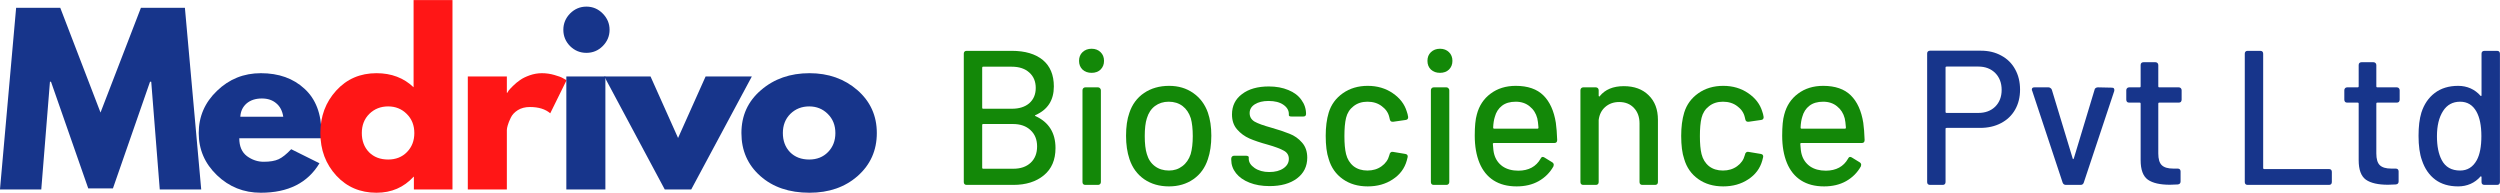
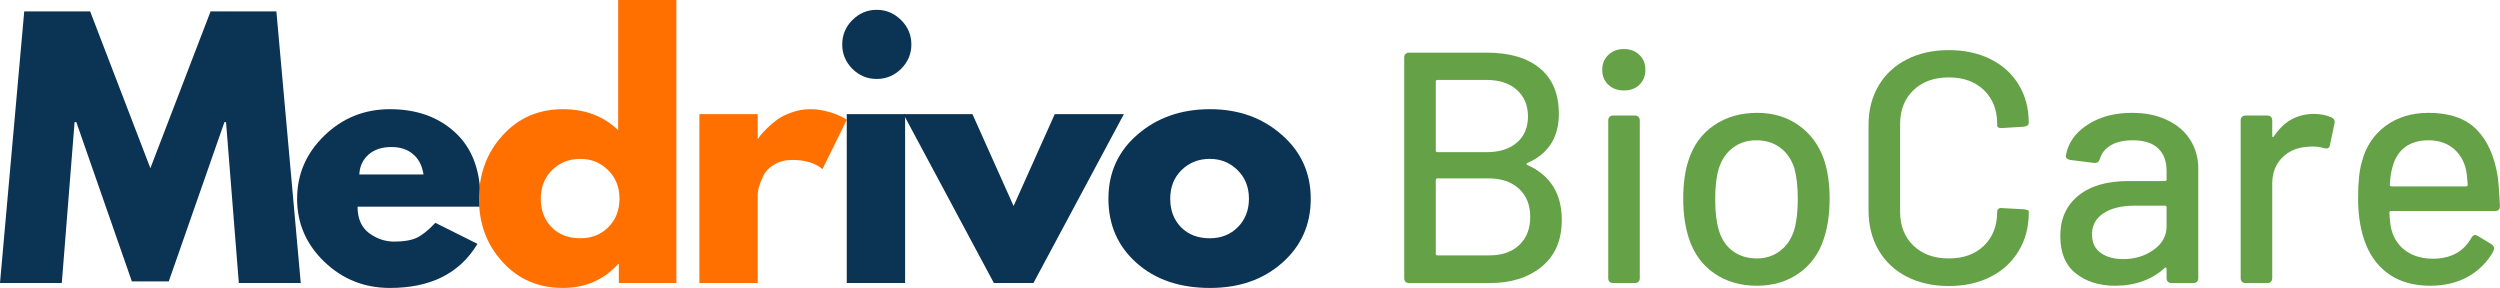
- <svg xmlns="http://www.w3.org/2000/svg" zoomAndPan="magnify" preserveAspectRatio="xMidYMid meet" version="1.0" viewBox="54.41 174.09 261.09 20.13">
+ <svg xmlns="http://www.w3.org/2000/svg" zoomAndPan="magnify" preserveAspectRatio="xMidYMid meet" version="1.0" viewBox="40.85 192.08 293.26 33.78">
  <defs>
    <g>
      <g id="id1" />
      <g id="id2" />
    </g>
  </defs>
-   <g fill="rgb(7.449%, 53.329%, 3.139%)" fill-opacity="1">
-     <g transform="translate(153.4232, 193.4)">
+   <g fill="rgb(4.309%, 20%, 32.939%)" fill-opacity="1">
+     <g transform="translate(40.22388, 225.2795)">
      <g>
-         <path d="M 9.141 -7.297 C 9.055 -7.254 9.051 -7.219 9.125 -7.188 C 10.52 -6.551 11.219 -5.438 11.219 -3.844 C 11.219 -2.613 10.812 -1.664 10 -1 C 9.188 -0.332 8.125 0 6.812 0 L 1.938 0 C 1.844 0 1.77 -0.023 1.719 -0.078 C 1.664 -0.129 1.641 -0.203 1.641 -0.297 L 1.641 -13.703 C 1.641 -13.797 1.664 -13.867 1.719 -13.922 C 1.77 -13.973 1.844 -14 1.938 -14 L 6.656 -14 C 8.039 -14 9.117 -13.68 9.891 -13.047 C 10.66 -12.41 11.047 -11.488 11.047 -10.281 C 11.047 -8.852 10.41 -7.859 9.141 -7.297 Z M 3.656 -12.344 C 3.594 -12.344 3.562 -12.305 3.562 -12.234 L 3.562 -8.062 C 3.562 -7.988 3.594 -7.953 3.656 -7.953 L 6.656 -7.953 C 7.426 -7.953 8.035 -8.145 8.484 -8.531 C 8.93 -8.926 9.156 -9.457 9.156 -10.125 C 9.156 -10.801 8.93 -11.336 8.484 -11.734 C 8.035 -12.141 7.426 -12.344 6.656 -12.344 Z M 6.812 -1.688 C 7.57 -1.688 8.176 -1.895 8.625 -2.312 C 9.07 -2.727 9.297 -3.297 9.297 -4.016 C 9.297 -4.734 9.066 -5.301 8.609 -5.719 C 8.16 -6.145 7.547 -6.359 6.766 -6.359 L 3.656 -6.359 C 3.594 -6.359 3.562 -6.328 3.562 -6.266 L 3.562 -1.781 C 3.562 -1.719 3.594 -1.688 3.656 -1.688 Z M 6.812 -1.688 " />
+         <path d="M 28.641 0 L 27.141 -18.875 L 26.953 -18.875 L 20.422 -0.188 L 16.094 -0.188 L 9.578 -18.875 L 9.375 -18.875 L 7.875 0 L 0.625 0 L 3.469 -31.859 L 11.203 -31.859 L 18.266 -13.469 L 25.328 -31.859 L 33.047 -31.859 L 35.906 0 Z M 28.641 0 " />
      </g>
    </g>
  </g>
-   <g fill="rgb(7.449%, 53.329%, 3.139%)" fill-opacity="1">
-     <g transform="translate(165.8983, 193.4)">
+   <g fill="rgb(4.309%, 20%, 32.939%)" fill-opacity="1">
+     <g transform="translate(74.8101, 225.2795)">
      <g>
-         <path d="M 2.516 -11.703 C 2.129 -11.703 1.812 -11.816 1.562 -12.047 C 1.32 -12.285 1.203 -12.586 1.203 -12.953 C 1.203 -13.328 1.32 -13.629 1.562 -13.859 C 1.812 -14.098 2.129 -14.219 2.516 -14.219 C 2.898 -14.219 3.211 -14.098 3.453 -13.859 C 3.691 -13.629 3.812 -13.328 3.812 -12.953 C 3.812 -12.586 3.691 -12.285 3.453 -12.047 C 3.211 -11.816 2.898 -11.703 2.516 -11.703 Z M 1.859 0 C 1.766 0 1.691 -0.023 1.641 -0.078 C 1.586 -0.129 1.562 -0.203 1.562 -0.297 L 1.562 -9.875 C 1.562 -9.969 1.586 -10.039 1.641 -10.094 C 1.691 -10.156 1.766 -10.188 1.859 -10.188 L 3.188 -10.188 C 3.27 -10.188 3.336 -10.156 3.391 -10.094 C 3.453 -10.039 3.484 -9.969 3.484 -9.875 L 3.484 -0.297 C 3.484 -0.203 3.453 -0.129 3.391 -0.078 C 3.336 -0.023 3.27 0 3.188 0 Z M 1.859 0 " />
+         <path d="M 22.359 -8.953 L 7.984 -8.953 C 7.984 -7.566 8.43 -6.535 9.328 -5.859 C 10.234 -5.191 11.219 -4.859 12.281 -4.859 C 13.383 -4.859 14.258 -5.004 14.906 -5.297 C 15.551 -5.598 16.285 -6.188 17.109 -7.062 L 22.047 -4.594 C 19.984 -1.145 16.562 0.578 11.781 0.578 C 8.789 0.578 6.227 -0.441 4.094 -2.484 C 1.957 -4.535 0.891 -7 0.891 -9.875 C 0.891 -12.758 1.957 -15.234 4.094 -17.297 C 6.227 -19.359 8.789 -20.391 11.781 -20.391 C 14.914 -20.391 17.469 -19.477 19.438 -17.656 C 21.406 -15.844 22.391 -13.254 22.391 -9.891 C 22.391 -9.422 22.379 -9.109 22.359 -8.953 Z M 8.188 -12.734 L 15.719 -12.734 C 15.562 -13.766 15.156 -14.555 14.5 -15.109 C 13.844 -15.672 13 -15.953 11.969 -15.953 C 10.832 -15.953 9.93 -15.656 9.266 -15.062 C 8.598 -14.469 8.238 -13.691 8.188 -12.734 Z M 8.188 -12.734 " />
      </g>
    </g>
  </g>
-   <g fill="rgb(7.449%, 53.329%, 3.139%)" fill-opacity="1">
-     <g transform="translate(170.9163, 193.4)">
+   <g fill="rgb(100%, 43.919%, 0%)" fill-opacity="1">
+     <g transform="translate(96.14424, 225.2795)">
      <g>
-         <path d="M 5.578 0.156 C 4.578 0.156 3.711 -0.094 2.984 -0.594 C 2.266 -1.094 1.754 -1.789 1.453 -2.688 C 1.211 -3.406 1.094 -4.219 1.094 -5.125 C 1.094 -6.07 1.207 -6.867 1.438 -7.516 C 1.727 -8.398 2.238 -9.094 2.969 -9.594 C 3.707 -10.094 4.582 -10.344 5.594 -10.344 C 6.562 -10.344 7.398 -10.094 8.109 -9.594 C 8.828 -9.094 9.336 -8.41 9.641 -7.547 C 9.879 -6.859 10 -6.055 10 -5.141 C 10 -4.203 9.879 -3.383 9.641 -2.688 C 9.348 -1.789 8.844 -1.094 8.125 -0.594 C 7.406 -0.094 6.555 0.156 5.578 0.156 Z M 5.578 -1.5 C 6.109 -1.5 6.57 -1.648 6.969 -1.953 C 7.375 -2.254 7.664 -2.676 7.844 -3.219 C 7.988 -3.727 8.062 -4.352 8.062 -5.094 C 8.062 -5.844 7.992 -6.461 7.859 -6.953 C 7.68 -7.504 7.395 -7.93 7 -8.234 C 6.602 -8.535 6.117 -8.688 5.547 -8.688 C 4.992 -8.688 4.516 -8.535 4.109 -8.234 C 3.711 -7.93 3.43 -7.504 3.266 -6.953 C 3.117 -6.492 3.047 -5.875 3.047 -5.094 C 3.047 -4.32 3.117 -3.695 3.266 -3.219 C 3.422 -2.676 3.703 -2.254 4.109 -1.953 C 4.516 -1.648 5.004 -1.5 5.578 -1.5 Z M 5.578 -1.5 " />
+         <path d="M 3.672 -2.453 C 1.816 -4.473 0.891 -6.945 0.891 -9.875 C 0.891 -12.812 1.816 -15.297 3.672 -17.328 C 5.523 -19.367 7.879 -20.391 10.734 -20.391 C 13.359 -20.391 15.52 -19.566 17.219 -17.922 L 17.219 -33.203 L 24.047 -33.203 L 24.047 0 L 17.297 0 L 17.297 -2.234 L 17.219 -2.234 C 15.52 -0.359 13.359 0.578 10.734 0.578 C 7.879 0.578 5.523 -0.43 3.672 -2.453 Z M 9.469 -13.25 C 8.582 -12.375 8.141 -11.254 8.141 -9.891 C 8.141 -8.523 8.562 -7.41 9.406 -6.547 C 10.258 -5.68 11.383 -5.25 12.781 -5.25 C 14.113 -5.25 15.211 -5.688 16.078 -6.562 C 16.941 -7.438 17.375 -8.547 17.375 -9.891 C 17.375 -11.254 16.926 -12.375 16.031 -13.25 C 15.145 -14.125 14.062 -14.562 12.781 -14.562 C 11.469 -14.562 10.363 -14.125 9.469 -13.25 Z M 9.469 -13.25 " />
      </g>
    </g>
  </g>
-   <g fill="rgb(7.449%, 53.329%, 3.139%)" fill-opacity="1">
-     <g transform="translate(182.0119, 193.4)">
+   <g fill="rgb(100%, 43.919%, 0%)" fill-opacity="1">
+     <g transform="translate(120.5783, 225.2795)">
      <g>
-         <path d="M 4.984 0.125 C 4.191 0.125 3.492 0.004 2.891 -0.234 C 2.285 -0.473 1.816 -0.801 1.484 -1.219 C 1.148 -1.645 0.984 -2.113 0.984 -2.625 L 0.984 -2.734 C 0.984 -2.828 1.008 -2.898 1.062 -2.953 C 1.113 -3.016 1.188 -3.047 1.281 -3.047 L 2.516 -3.047 C 2.609 -3.047 2.68 -3.031 2.734 -3 C 2.785 -2.969 2.812 -2.938 2.812 -2.906 L 2.812 -2.734 C 2.812 -2.367 3.016 -2.047 3.422 -1.766 C 3.836 -1.484 4.348 -1.344 4.953 -1.344 C 5.566 -1.344 6.062 -1.473 6.438 -1.734 C 6.812 -1.992 7 -2.32 7 -2.719 C 7 -3.102 6.82 -3.391 6.469 -3.578 C 6.125 -3.773 5.566 -3.984 4.797 -4.203 C 4.035 -4.41 3.398 -4.625 2.891 -4.844 C 2.379 -5.07 1.945 -5.391 1.594 -5.797 C 1.238 -6.203 1.062 -6.723 1.062 -7.359 C 1.062 -8.254 1.41 -8.961 2.109 -9.484 C 2.805 -10.016 3.738 -10.281 4.906 -10.281 C 5.676 -10.281 6.359 -10.156 6.953 -9.906 C 7.547 -9.664 8 -9.32 8.312 -8.875 C 8.633 -8.438 8.797 -7.945 8.797 -7.406 C 8.797 -7.32 8.77 -7.254 8.719 -7.203 C 8.664 -7.16 8.594 -7.141 8.5 -7.141 L 7.297 -7.141 C 7.203 -7.141 7.129 -7.148 7.078 -7.172 C 7.023 -7.203 7 -7.238 7 -7.281 L 7 -7.406 C 7 -7.789 6.805 -8.113 6.422 -8.375 C 6.047 -8.633 5.531 -8.766 4.875 -8.766 C 4.289 -8.766 3.816 -8.648 3.453 -8.422 C 3.086 -8.191 2.906 -7.883 2.906 -7.5 C 2.906 -7.113 3.078 -6.816 3.422 -6.609 C 3.773 -6.41 4.348 -6.203 5.141 -5.984 C 5.91 -5.766 6.551 -5.551 7.062 -5.344 C 7.582 -5.145 8.02 -4.836 8.375 -4.422 C 8.738 -4.016 8.922 -3.488 8.922 -2.844 C 8.922 -1.938 8.562 -1.211 7.844 -0.672 C 7.133 -0.141 6.18 0.125 4.984 0.125 Z M 4.984 0.125 " />
+         <path d="M 2.312 0 L 2.312 -19.812 L 9.156 -19.812 L 9.156 -16.953 L 9.234 -16.953 C 9.285 -17.055 9.367 -17.18 9.484 -17.328 C 9.598 -17.484 9.848 -17.754 10.234 -18.141 C 10.617 -18.523 11.031 -18.875 11.469 -19.188 C 11.906 -19.5 12.469 -19.773 13.156 -20.016 C 13.852 -20.266 14.566 -20.391 15.297 -20.391 C 16.035 -20.391 16.766 -20.285 17.484 -20.078 C 18.211 -19.867 18.742 -19.66 19.078 -19.453 L 19.609 -19.156 L 16.75 -13.359 C 15.906 -14.078 14.723 -14.438 13.203 -14.438 C 12.379 -14.438 11.672 -14.254 11.078 -13.891 C 10.484 -13.535 10.062 -13.098 9.812 -12.578 C 9.57 -12.066 9.398 -11.629 9.297 -11.266 C 9.203 -10.91 9.156 -10.629 9.156 -10.422 L 9.156 0 Z M 2.312 0 " />
      </g>
    </g>
  </g>
-   <g fill="rgb(7.449%, 53.329%, 3.139%)" fill-opacity="1">
-     <g transform="translate(191.7681, 193.4)">
+   <g fill="rgb(4.309%, 20%, 32.939%)" fill-opacity="1">
+     <g transform="translate(137.8661, 225.2795)">
      <g>
-         <path d="M 5.484 0.156 C 4.461 0.156 3.594 -0.098 2.875 -0.609 C 2.156 -1.117 1.664 -1.816 1.406 -2.703 C 1.195 -3.316 1.094 -4.125 1.094 -5.125 C 1.094 -6.039 1.195 -6.848 1.406 -7.547 C 1.664 -8.391 2.16 -9.066 2.891 -9.578 C 3.617 -10.086 4.484 -10.344 5.484 -10.344 C 6.484 -10.344 7.352 -10.086 8.094 -9.578 C 8.844 -9.066 9.332 -8.426 9.562 -7.656 C 9.625 -7.488 9.672 -7.301 9.703 -7.094 L 9.703 -7.062 C 9.703 -6.895 9.613 -6.801 9.438 -6.781 L 8.141 -6.594 L 8.078 -6.594 C 7.93 -6.594 7.836 -6.664 7.797 -6.812 L 7.734 -7.078 C 7.629 -7.535 7.367 -7.914 6.953 -8.219 C 6.547 -8.531 6.047 -8.688 5.453 -8.688 C 4.879 -8.688 4.395 -8.531 4 -8.219 C 3.602 -7.914 3.344 -7.508 3.219 -7 C 3.102 -6.52 3.047 -5.883 3.047 -5.094 C 3.047 -4.32 3.102 -3.695 3.219 -3.219 C 3.352 -2.688 3.613 -2.266 4 -1.953 C 4.395 -1.648 4.879 -1.5 5.453 -1.5 C 6.023 -1.5 6.52 -1.648 6.938 -1.953 C 7.352 -2.254 7.617 -2.633 7.734 -3.094 L 7.766 -3.188 L 7.766 -3.203 C 7.773 -3.266 7.812 -3.328 7.875 -3.391 C 7.945 -3.453 8.02 -3.473 8.094 -3.453 L 9.406 -3.234 C 9.594 -3.203 9.676 -3.098 9.656 -2.922 C 9.645 -2.867 9.613 -2.742 9.562 -2.547 C 9.332 -1.723 8.844 -1.066 8.094 -0.578 C 7.352 -0.086 6.484 0.156 5.484 0.156 Z M 5.484 0.156 " />
+         <path d="M 2.969 -30.844 C 3.77 -31.645 4.723 -32.047 5.828 -32.047 C 6.93 -32.047 7.883 -31.645 8.688 -30.844 C 9.488 -30.051 9.891 -29.098 9.891 -27.984 C 9.891 -26.879 9.488 -25.926 8.688 -25.125 C 7.883 -24.332 6.93 -23.938 5.828 -23.938 C 4.723 -23.938 3.77 -24.332 2.969 -25.125 C 2.176 -25.926 1.781 -26.879 1.781 -27.984 C 1.781 -29.098 2.176 -30.051 2.969 -30.844 Z M 2.312 -19.812 L 2.312 0 L 9.156 0 L 9.156 -19.812 Z M 2.312 -19.812 " />
      </g>
    </g>
  </g>
-   <g fill="rgb(7.449%, 53.329%, 3.139%)" fill-opacity="1">
-     <g transform="translate(202.2839, 193.4)">
+   <g fill="rgb(4.309%, 20%, 32.939%)" fill-opacity="1">
+     <g transform="translate(147.5931, 225.2795)">
      <g>
-         <path d="M 2.516 -11.703 C 2.129 -11.703 1.812 -11.816 1.562 -12.047 C 1.32 -12.285 1.203 -12.586 1.203 -12.953 C 1.203 -13.328 1.32 -13.629 1.562 -13.859 C 1.812 -14.098 2.129 -14.219 2.516 -14.219 C 2.898 -14.219 3.211 -14.098 3.453 -13.859 C 3.691 -13.629 3.812 -13.328 3.812 -12.953 C 3.812 -12.586 3.691 -12.285 3.453 -12.047 C 3.211 -11.816 2.898 -11.703 2.516 -11.703 Z M 1.859 0 C 1.766 0 1.691 -0.023 1.641 -0.078 C 1.586 -0.129 1.562 -0.203 1.562 -0.297 L 1.562 -9.875 C 1.562 -9.969 1.586 -10.039 1.641 -10.094 C 1.691 -10.156 1.766 -10.188 1.859 -10.188 L 3.188 -10.188 C 3.27 -10.188 3.336 -10.156 3.391 -10.094 C 3.453 -10.039 3.484 -9.969 3.484 -9.875 L 3.484 -0.297 C 3.484 -0.203 3.453 -0.129 3.391 -0.078 C 3.336 -0.023 3.27 0 3.188 0 Z M 1.859 0 " />
+         <path d="M 7.328 -19.812 L 12.156 -9.031 L 16.984 -19.812 L 25.094 -19.812 L 14.484 0 L 9.844 0 L -0.766 -19.812 Z M 7.328 -19.812 " />
      </g>
    </g>
  </g>
-   <g fill="rgb(7.449%, 53.329%, 3.139%)" fill-opacity="1">
-     <g transform="translate(207.3019, 193.4)">
+   <g fill="rgb(4.309%, 20%, 32.939%)" fill-opacity="1">
+     <g transform="translate(169.9813, 225.2795)">
      <g>
-         <path d="M 5.688 -1.484 C 6.758 -1.492 7.531 -1.91 8 -2.734 C 8.062 -2.859 8.133 -2.922 8.219 -2.922 C 8.281 -2.922 8.344 -2.898 8.406 -2.859 L 9.219 -2.359 C 9.32 -2.297 9.375 -2.207 9.375 -2.094 L 9.344 -1.938 C 8.977 -1.281 8.461 -0.766 7.797 -0.391 C 7.141 -0.023 6.375 0.156 5.5 0.156 C 4.551 0.156 3.75 -0.051 3.094 -0.469 C 2.445 -0.883 1.957 -1.488 1.625 -2.281 C 1.289 -3.094 1.125 -4.047 1.125 -5.141 C 1.125 -6.109 1.195 -6.848 1.344 -7.359 C 1.582 -8.273 2.062 -9 2.781 -9.531 C 3.5 -10.07 4.375 -10.344 5.406 -10.344 C 6.664 -10.344 7.629 -10.008 8.297 -9.344 C 8.961 -8.688 9.395 -7.734 9.594 -6.484 C 9.664 -5.984 9.711 -5.383 9.734 -4.688 C 9.734 -4.477 9.633 -4.375 9.438 -4.375 L 3.125 -4.375 C 3.051 -4.375 3.016 -4.344 3.016 -4.281 C 3.047 -3.77 3.094 -3.41 3.156 -3.203 C 3.301 -2.672 3.594 -2.25 4.031 -1.938 C 4.477 -1.633 5.031 -1.484 5.688 -1.484 Z M 5.406 -8.688 C 4.812 -8.688 4.332 -8.547 3.969 -8.266 C 3.602 -7.984 3.352 -7.594 3.219 -7.094 C 3.125 -6.801 3.066 -6.43 3.047 -5.984 C 3.047 -5.91 3.078 -5.875 3.141 -5.875 L 7.688 -5.875 C 7.75 -5.875 7.781 -5.91 7.781 -5.984 C 7.75 -6.422 7.707 -6.742 7.656 -6.953 C 7.52 -7.473 7.254 -7.891 6.859 -8.203 C 6.473 -8.523 5.988 -8.688 5.406 -8.688 Z M 5.406 -8.688 " />
+         <path d="M 4.188 -2.359 C 1.988 -4.316 0.891 -6.828 0.891 -9.891 C 0.891 -12.953 2.035 -15.469 4.328 -17.438 C 6.617 -19.406 9.445 -20.391 12.812 -20.391 C 16.133 -20.391 18.93 -19.395 21.203 -17.406 C 23.484 -15.426 24.625 -12.914 24.625 -9.875 C 24.625 -6.844 23.508 -4.344 21.281 -2.375 C 19.062 -0.406 16.238 0.578 12.812 0.578 C 9.258 0.578 6.383 -0.398 4.188 -2.359 Z M 9.469 -13.25 C 8.582 -12.375 8.141 -11.254 8.141 -9.891 C 8.141 -8.523 8.562 -7.41 9.406 -6.547 C 10.258 -5.68 11.383 -5.25 12.781 -5.25 C 14.113 -5.25 15.211 -5.688 16.078 -6.562 C 16.941 -7.438 17.375 -8.547 17.375 -9.891 C 17.375 -11.254 16.926 -12.375 16.031 -13.25 C 15.145 -14.125 14.062 -14.562 12.781 -14.562 C 11.469 -14.562 10.363 -14.125 9.469 -13.25 Z M 9.469 -13.25 " />
      </g>
    </g>
  </g>
-   <g fill="rgb(7.449%, 53.329%, 3.139%)" fill-opacity="1">
-     <g transform="translate(218.0577, 193.4)">
+   <g fill="rgb(4.309%, 20%, 32.939%)" fill-opacity="1">
+     <g transform="translate(193.5524, 225.2795)">
+       <g />
+     </g>
+   </g>
+   <g fill="rgb(39.609%, 63.139%, 27.84%)" fill-opacity="1">
+     <g transform="translate(202.3987, 225.2862)">
      <g>
-         <path d="M 5.938 -10.312 C 7.031 -10.312 7.895 -9.992 8.531 -9.359 C 9.176 -8.734 9.5 -7.879 9.5 -6.797 L 9.5 -0.297 C 9.5 -0.203 9.473 -0.129 9.422 -0.078 C 9.367 -0.023 9.297 0 9.203 0 L 7.875 0 C 7.781 0 7.707 -0.023 7.656 -0.078 C 7.602 -0.129 7.578 -0.203 7.578 -0.297 L 7.578 -6.422 C 7.578 -7.086 7.383 -7.625 7 -8.031 C 6.613 -8.445 6.098 -8.656 5.453 -8.656 C 4.879 -8.656 4.395 -8.484 4 -8.141 C 3.613 -7.805 3.383 -7.352 3.312 -6.781 L 3.312 -0.297 C 3.312 -0.203 3.285 -0.129 3.234 -0.078 C 3.18 -0.023 3.109 0 3.016 0 L 1.703 0 C 1.609 0 1.535 -0.023 1.484 -0.078 C 1.43 -0.129 1.406 -0.203 1.406 -0.297 L 1.406 -9.875 C 1.406 -9.969 1.43 -10.039 1.484 -10.094 C 1.535 -10.156 1.609 -10.188 1.703 -10.188 L 3.016 -10.188 C 3.109 -10.188 3.18 -10.156 3.234 -10.094 C 3.285 -10.039 3.312 -9.969 3.312 -9.875 L 3.312 -9.312 C 3.312 -9.281 3.328 -9.254 3.359 -9.234 C 3.391 -9.223 3.41 -9.234 3.422 -9.266 C 3.984 -9.961 4.82 -10.312 5.938 -10.312 Z M 5.938 -10.312 " />
+         <path d="M 17.641 -14.094 C 17.484 -14.008 17.473 -13.93 17.609 -13.859 C 20.305 -12.648 21.656 -10.5 21.656 -7.406 C 21.656 -5.039 20.867 -3.211 19.297 -1.922 C 17.734 -0.641 15.691 0 13.172 0 L 3.75 0 C 3.562 0 3.414 -0.051 3.312 -0.156 C 3.219 -0.258 3.172 -0.398 3.172 -0.578 L 3.172 -26.453 C 3.172 -26.629 3.219 -26.77 3.312 -26.875 C 3.414 -26.977 3.562 -27.031 3.75 -27.031 L 12.859 -27.031 C 15.535 -27.031 17.613 -26.414 19.094 -25.188 C 20.57 -23.969 21.312 -22.188 21.312 -19.844 C 21.312 -17.094 20.086 -15.176 17.641 -14.094 Z M 7.062 -23.828 C 6.938 -23.828 6.875 -23.758 6.875 -23.625 L 6.875 -15.562 C 6.875 -15.426 6.938 -15.359 7.062 -15.359 L 12.859 -15.359 C 14.348 -15.359 15.523 -15.734 16.391 -16.484 C 17.254 -17.234 17.688 -18.25 17.688 -19.531 C 17.688 -20.844 17.254 -21.883 16.391 -22.656 C 15.523 -23.438 14.348 -23.828 12.859 -23.828 Z M 13.172 -3.25 C 14.629 -3.25 15.789 -3.648 16.656 -4.453 C 17.52 -5.266 17.953 -6.367 17.953 -7.766 C 17.953 -9.148 17.516 -10.25 16.641 -11.062 C 15.766 -11.875 14.566 -12.281 13.047 -12.281 L 7.062 -12.281 C 6.938 -12.281 6.875 -12.211 6.875 -12.078 L 6.875 -3.438 C 6.875 -3.312 6.938 -3.25 7.062 -3.25 Z M 13.172 -3.25 " />
      </g>
    </g>
  </g>
-   <g fill="rgb(7.449%, 53.329%, 3.139%)" fill-opacity="1">
-     <g transform="translate(228.8934, 193.4)">
+   <g fill="rgb(39.609%, 63.139%, 27.84%)" fill-opacity="1">
+     <g transform="translate(226.4859, 225.2862)">
      <g>
-         <path d="M 5.484 0.156 C 4.461 0.156 3.594 -0.098 2.875 -0.609 C 2.156 -1.117 1.664 -1.816 1.406 -2.703 C 1.195 -3.316 1.094 -4.125 1.094 -5.125 C 1.094 -6.039 1.195 -6.848 1.406 -7.547 C 1.664 -8.391 2.16 -9.066 2.891 -9.578 C 3.617 -10.086 4.484 -10.344 5.484 -10.344 C 6.484 -10.344 7.352 -10.086 8.094 -9.578 C 8.844 -9.066 9.332 -8.426 9.562 -7.656 C 9.625 -7.488 9.672 -7.301 9.703 -7.094 L 9.703 -7.062 C 9.703 -6.895 9.613 -6.801 9.438 -6.781 L 8.141 -6.594 L 8.078 -6.594 C 7.93 -6.594 7.836 -6.664 7.797 -6.812 L 7.734 -7.078 C 7.629 -7.535 7.367 -7.914 6.953 -8.219 C 6.547 -8.531 6.047 -8.688 5.453 -8.688 C 4.879 -8.688 4.395 -8.531 4 -8.219 C 3.602 -7.914 3.344 -7.508 3.219 -7 C 3.102 -6.52 3.047 -5.883 3.047 -5.094 C 3.047 -4.32 3.102 -3.695 3.219 -3.219 C 3.352 -2.688 3.613 -2.266 4 -1.953 C 4.395 -1.648 4.879 -1.5 5.453 -1.5 C 6.023 -1.5 6.52 -1.648 6.938 -1.953 C 7.352 -2.254 7.617 -2.633 7.734 -3.094 L 7.766 -3.188 L 7.766 -3.203 C 7.773 -3.266 7.812 -3.328 7.875 -3.391 C 7.945 -3.453 8.02 -3.473 8.094 -3.453 L 9.406 -3.234 C 9.594 -3.203 9.676 -3.098 9.656 -2.922 C 9.645 -2.867 9.613 -2.742 9.562 -2.547 C 9.332 -1.723 8.844 -1.066 8.094 -0.578 C 7.352 -0.086 6.484 0.156 5.484 0.156 Z M 5.484 0.156 " />
+         <path d="M 4.859 -22.594 C 4.117 -22.594 3.508 -22.816 3.031 -23.266 C 2.551 -23.711 2.312 -24.297 2.312 -25.016 C 2.312 -25.734 2.551 -26.316 3.031 -26.766 C 3.508 -27.223 4.117 -27.453 4.859 -27.453 C 5.609 -27.453 6.211 -27.223 6.672 -26.766 C 7.141 -26.316 7.375 -25.734 7.375 -25.016 C 7.375 -24.297 7.141 -23.711 6.672 -23.266 C 6.211 -22.816 5.609 -22.594 4.859 -22.594 Z M 3.594 0 C 3.414 0 3.273 -0.051 3.172 -0.156 C 3.066 -0.258 3.016 -0.398 3.016 -0.578 L 3.016 -19.078 C 3.016 -19.254 3.066 -19.395 3.172 -19.5 C 3.273 -19.602 3.414 -19.656 3.594 -19.656 L 6.141 -19.656 C 6.316 -19.656 6.457 -19.602 6.562 -19.5 C 6.664 -19.395 6.719 -19.254 6.719 -19.078 L 6.719 -0.578 C 6.719 -0.398 6.664 -0.258 6.562 -0.156 C 6.457 -0.051 6.316 0 6.141 0 Z M 3.594 0 " />
      </g>
    </g>
  </g>
-   <g fill="rgb(7.449%, 53.329%, 3.139%)" fill-opacity="1">
-     <g transform="translate(239.4092, 193.4)">
+   <g fill="rgb(39.609%, 63.139%, 27.84%)" fill-opacity="1">
+     <g transform="translate(236.1748, 225.2862)">
      <g>
-         <path d="M 5.688 -1.484 C 6.758 -1.492 7.531 -1.91 8 -2.734 C 8.062 -2.859 8.133 -2.922 8.219 -2.922 C 8.281 -2.922 8.344 -2.898 8.406 -2.859 L 9.219 -2.359 C 9.32 -2.297 9.375 -2.207 9.375 -2.094 L 9.344 -1.938 C 8.977 -1.281 8.461 -0.766 7.797 -0.391 C 7.141 -0.023 6.375 0.156 5.5 0.156 C 4.551 0.156 3.75 -0.051 3.094 -0.469 C 2.445 -0.883 1.957 -1.488 1.625 -2.281 C 1.289 -3.094 1.125 -4.047 1.125 -5.141 C 1.125 -6.109 1.195 -6.848 1.344 -7.359 C 1.582 -8.273 2.062 -9 2.781 -9.531 C 3.5 -10.07 4.375 -10.344 5.406 -10.344 C 6.664 -10.344 7.629 -10.008 8.297 -9.344 C 8.961 -8.688 9.395 -7.734 9.594 -6.484 C 9.664 -5.984 9.711 -5.383 9.734 -4.688 C 9.734 -4.477 9.633 -4.375 9.438 -4.375 L 3.125 -4.375 C 3.051 -4.375 3.016 -4.344 3.016 -4.281 C 3.047 -3.77 3.094 -3.41 3.156 -3.203 C 3.301 -2.672 3.594 -2.25 4.031 -1.938 C 4.477 -1.633 5.031 -1.484 5.688 -1.484 Z M 5.406 -8.688 C 4.812 -8.688 4.332 -8.547 3.969 -8.266 C 3.602 -7.984 3.352 -7.594 3.219 -7.094 C 3.125 -6.801 3.066 -6.43 3.047 -5.984 C 3.047 -5.91 3.078 -5.875 3.141 -5.875 L 7.688 -5.875 C 7.75 -5.875 7.781 -5.91 7.781 -5.984 C 7.75 -6.422 7.707 -6.742 7.656 -6.953 C 7.52 -7.473 7.254 -7.891 6.859 -8.203 C 6.473 -8.523 5.988 -8.688 5.406 -8.688 Z M 5.406 -8.688 " />
+         <path d="M 10.766 0.312 C 8.836 0.312 7.172 -0.172 5.766 -1.141 C 4.367 -2.109 3.383 -3.453 2.812 -5.172 C 2.352 -6.566 2.125 -8.141 2.125 -9.891 C 2.125 -11.711 2.344 -13.254 2.781 -14.516 C 3.344 -16.211 4.332 -17.547 5.75 -18.516 C 7.164 -19.484 8.852 -19.969 10.812 -19.969 C 12.664 -19.969 14.281 -19.484 15.656 -18.516 C 17.031 -17.547 18.016 -16.227 18.609 -14.562 C 19.066 -13.25 19.297 -11.703 19.297 -9.922 C 19.297 -8.117 19.066 -6.535 18.609 -5.172 C 18.047 -3.453 17.066 -2.109 15.672 -1.141 C 14.285 -0.172 12.648 0.312 10.766 0.312 Z M 10.766 -2.891 C 11.797 -2.891 12.695 -3.18 13.469 -3.766 C 14.25 -4.348 14.805 -5.164 15.141 -6.219 C 15.422 -7.195 15.562 -8.406 15.562 -9.844 C 15.562 -11.281 15.43 -12.477 15.172 -13.438 C 14.836 -14.488 14.285 -15.301 13.516 -15.875 C 12.742 -16.457 11.801 -16.75 10.688 -16.75 C 9.633 -16.75 8.723 -16.457 7.953 -15.875 C 7.18 -15.301 6.629 -14.488 6.297 -13.438 C 6.016 -12.531 5.875 -11.332 5.875 -9.844 C 5.875 -8.352 6.016 -7.145 6.297 -6.219 C 6.598 -5.164 7.141 -4.348 7.922 -3.766 C 8.711 -3.18 9.66 -2.891 10.766 -2.891 Z M 10.766 -2.891 " />
      </g>
    </g>
  </g>
-   <g fill="rgb(7.449%, 53.329%, 3.139%)" fill-opacity="1">
-     <g transform="translate(250.165, 193.4)">
-       <g />
-     </g>
-   </g>
-   <g fill="rgb(9.019%, 20.779%, 54.509%)" fill-opacity="1">
-     <g transform="translate(254.1576, 193.4)">
+   <g fill="rgb(39.609%, 63.139%, 27.84%)" fill-opacity="1">
+     <g transform="translate(257.5985, 225.2862)">
      <g>
-         <path d="M 7.125 -14.016 C 7.938 -14.016 8.648 -13.844 9.266 -13.5 C 9.891 -13.164 10.367 -12.691 10.703 -12.078 C 11.047 -11.461 11.219 -10.754 11.219 -9.953 C 11.219 -9.16 11.047 -8.461 10.703 -7.859 C 10.359 -7.254 9.867 -6.785 9.234 -6.453 C 8.598 -6.117 7.867 -5.953 7.047 -5.953 L 3.547 -5.953 C 3.473 -5.953 3.438 -5.922 3.438 -5.859 L 3.438 -0.297 C 3.438 -0.203 3.41 -0.129 3.359 -0.078 C 3.305 -0.023 3.234 0 3.141 0 L 1.812 0 C 1.727 0 1.656 -0.023 1.594 -0.078 C 1.539 -0.129 1.516 -0.203 1.516 -0.297 L 1.516 -13.719 C 1.516 -13.812 1.539 -13.883 1.594 -13.938 C 1.656 -13.988 1.727 -14.016 1.812 -14.016 Z M 6.859 -7.516 C 7.586 -7.516 8.176 -7.734 8.625 -8.172 C 9.07 -8.617 9.297 -9.203 9.297 -9.922 C 9.297 -10.648 9.07 -11.238 8.625 -11.688 C 8.176 -12.133 7.586 -12.359 6.859 -12.359 L 3.547 -12.359 C 3.473 -12.359 3.438 -12.328 3.438 -12.266 L 3.438 -7.625 C 3.438 -7.551 3.473 -7.516 3.547 -7.516 Z M 6.859 -7.516 " />
+         <path d="M 11.859 0.344 C 10.004 0.344 8.359 -0.02 6.922 -0.75 C 5.492 -1.488 4.391 -2.531 3.609 -3.875 C 2.828 -5.227 2.438 -6.781 2.438 -8.531 L 2.438 -18.531 C 2.438 -20.281 2.828 -21.816 3.609 -23.141 C 4.391 -24.473 5.492 -25.504 6.922 -26.234 C 8.359 -26.961 10.004 -27.328 11.859 -27.328 C 13.711 -27.328 15.344 -26.973 16.75 -26.266 C 18.164 -25.566 19.266 -24.57 20.047 -23.281 C 20.836 -21.988 21.234 -20.492 21.234 -18.797 C 21.234 -18.547 21.039 -18.395 20.656 -18.344 L 18.109 -18.188 L 17.953 -18.188 C 17.828 -18.188 17.723 -18.211 17.641 -18.266 C 17.566 -18.316 17.531 -18.367 17.531 -18.422 L 17.531 -18.641 C 17.531 -20.297 17.016 -21.625 15.984 -22.625 C 14.953 -23.625 13.578 -24.125 11.859 -24.125 C 10.129 -24.125 8.742 -23.625 7.703 -22.625 C 6.66 -21.625 6.141 -20.297 6.141 -18.641 L 6.141 -8.375 C 6.141 -6.727 6.66 -5.398 7.703 -4.391 C 8.742 -3.391 10.129 -2.891 11.859 -2.891 C 13.578 -2.891 14.953 -3.391 15.984 -4.391 C 17.016 -5.398 17.531 -6.727 17.531 -8.375 C 17.531 -8.531 17.582 -8.645 17.688 -8.719 C 17.789 -8.801 17.93 -8.828 18.109 -8.797 L 20.656 -8.656 C 21.039 -8.602 21.234 -8.535 21.234 -8.453 L 21.234 -8.266 C 21.234 -6.566 20.836 -5.066 20.047 -3.766 C 19.266 -2.461 18.164 -1.453 16.75 -0.734 C 15.344 -0.016 13.711 0.344 11.859 0.344 Z M 11.859 0.344 " />
      </g>
    </g>
  </g>
-   <g fill="rgb(9.019%, 20.779%, 54.509%)" fill-opacity="1">
-     <g transform="translate(266.0129, 193.4)">
+   <g fill="rgb(39.609%, 63.139%, 27.84%)" fill-opacity="1">
+     <g transform="translate(281.0295, 225.2862)">
      <g>
-         <path d="M 4.156 0 C 3.988 0 3.875 -0.078 3.812 -0.234 L 0.625 -9.844 C 0.602 -9.863 0.594 -9.898 0.594 -9.953 C 0.594 -10.109 0.68 -10.188 0.859 -10.188 L 2.344 -10.188 C 2.414 -10.188 2.484 -10.16 2.547 -10.109 C 2.617 -10.066 2.664 -10.004 2.688 -9.922 L 4.859 -2.766 C 4.867 -2.711 4.883 -2.688 4.906 -2.688 C 4.938 -2.695 4.961 -2.727 4.984 -2.781 L 7.141 -9.922 C 7.148 -10.004 7.188 -10.066 7.25 -10.109 C 7.32 -10.16 7.398 -10.188 7.484 -10.188 L 8.953 -10.156 C 9.066 -10.156 9.141 -10.125 9.172 -10.062 C 9.211 -10.008 9.223 -9.926 9.203 -9.812 L 6.016 -0.234 C 5.961 -0.078 5.852 0 5.688 0 Z M 4.156 0 " />
+         <path d="M 9.922 -19.969 C 11.492 -19.969 12.863 -19.688 14.031 -19.125 C 15.207 -18.57 16.109 -17.801 16.734 -16.812 C 17.367 -15.82 17.688 -14.695 17.688 -13.438 L 17.688 -0.578 C 17.688 -0.398 17.633 -0.258 17.531 -0.156 C 17.426 -0.051 17.285 0 17.109 0 L 14.562 0 C 14.375 0 14.227 -0.051 14.125 -0.156 C 14.02 -0.258 13.969 -0.398 13.969 -0.578 L 13.969 -1.656 C 13.969 -1.738 13.941 -1.789 13.891 -1.812 C 13.848 -1.844 13.801 -1.832 13.75 -1.781 C 13.02 -1.102 12.16 -0.582 11.172 -0.219 C 10.18 0.133 9.109 0.312 7.953 0.312 C 6.078 0.312 4.531 -0.172 3.312 -1.141 C 2.102 -2.109 1.5 -3.566 1.5 -5.516 C 1.5 -7.523 2.203 -9.102 3.609 -10.25 C 5.016 -11.395 6.977 -11.969 9.5 -11.969 L 13.781 -11.969 C 13.906 -11.969 13.969 -12.031 13.969 -12.156 L 13.969 -13.172 C 13.969 -14.297 13.641 -15.172 12.984 -15.797 C 12.328 -16.43 11.332 -16.75 10 -16.75 C 8.945 -16.75 8.094 -16.555 7.438 -16.172 C 6.781 -15.785 6.348 -15.25 6.141 -14.562 C 6.035 -14.219 5.816 -14.062 5.484 -14.094 L 2.703 -14.438 C 2.523 -14.469 2.383 -14.523 2.281 -14.609 C 2.176 -14.703 2.133 -14.812 2.156 -14.938 C 2.395 -16.406 3.227 -17.609 4.656 -18.547 C 6.082 -19.492 7.836 -19.969 9.922 -19.969 Z M 8.875 -2.812 C 10.238 -2.812 11.426 -3.172 12.438 -3.891 C 13.457 -4.617 13.969 -5.535 13.969 -6.641 L 13.969 -8.875 C 13.969 -9.008 13.906 -9.078 13.781 -9.078 L 10.188 -9.078 C 8.676 -9.078 7.469 -8.781 6.562 -8.188 C 5.664 -7.594 5.219 -6.77 5.219 -5.719 C 5.219 -4.758 5.555 -4.035 6.234 -3.547 C 6.922 -3.055 7.801 -2.812 8.875 -2.812 Z M 8.875 -2.812 " />
      </g>
    </g>
  </g>
-   <g fill="rgb(9.019%, 20.779%, 54.509%)" fill-opacity="1">
-     <g transform="translate(275.829, 193.4)">
+   <g fill="rgb(39.609%, 63.139%, 27.84%)" fill-opacity="1">
+     <g transform="translate(300.9864, 225.2862)">
      <g>
-         <path d="M 6.422 -8.906 C 6.422 -8.812 6.395 -8.734 6.344 -8.672 C 6.289 -8.617 6.219 -8.594 6.125 -8.594 L 4.078 -8.594 C 4.016 -8.594 3.984 -8.562 3.984 -8.5 L 3.984 -3.281 C 3.984 -2.707 4.102 -2.301 4.344 -2.062 C 4.594 -1.82 4.992 -1.703 5.547 -1.703 L 6.016 -1.703 C 6.109 -1.703 6.18 -1.676 6.234 -1.625 C 6.285 -1.57 6.312 -1.5 6.312 -1.406 L 6.312 -0.359 C 6.312 -0.172 6.211 -0.066 6.016 -0.047 L 5.203 -0.016 C 4.172 -0.016 3.398 -0.191 2.891 -0.547 C 2.391 -0.91 2.141 -1.586 2.141 -2.578 L 2.141 -8.5 C 2.141 -8.562 2.109 -8.594 2.047 -8.594 L 0.938 -8.594 C 0.844 -8.594 0.77 -8.617 0.719 -8.672 C 0.664 -8.734 0.641 -8.812 0.641 -8.906 L 0.641 -9.875 C 0.641 -9.969 0.664 -10.039 0.719 -10.094 C 0.77 -10.156 0.844 -10.188 0.938 -10.188 L 2.047 -10.188 C 2.109 -10.188 2.141 -10.219 2.141 -10.281 L 2.141 -12.516 C 2.141 -12.609 2.164 -12.68 2.219 -12.734 C 2.27 -12.785 2.344 -12.812 2.438 -12.812 L 3.688 -12.812 C 3.77 -12.812 3.836 -12.785 3.891 -12.734 C 3.953 -12.68 3.984 -12.609 3.984 -12.516 L 3.984 -10.281 C 3.984 -10.219 4.016 -10.188 4.078 -10.188 L 6.125 -10.188 C 6.219 -10.188 6.289 -10.156 6.344 -10.094 C 6.395 -10.039 6.422 -9.969 6.422 -9.875 Z M 6.422 -8.906 " />
+         <path d="M 11.312 -19.844 C 12.082 -19.844 12.773 -19.703 13.391 -19.422 C 13.68 -19.266 13.785 -19.02 13.703 -18.688 L 13.172 -16.172 C 13.141 -15.922 13.008 -15.797 12.781 -15.797 C 12.656 -15.797 12.551 -15.805 12.469 -15.828 C 12.082 -15.953 11.645 -16.016 11.156 -16.016 C 10.895 -16.016 10.703 -16.004 10.578 -15.984 C 9.367 -15.93 8.367 -15.508 7.578 -14.719 C 6.797 -13.938 6.406 -12.914 6.406 -11.656 L 6.406 -0.578 C 6.406 -0.398 6.352 -0.258 6.25 -0.156 C 6.145 -0.051 6.004 0 5.828 0 L 3.281 0 C 3.102 0 2.961 -0.051 2.859 -0.156 C 2.754 -0.258 2.703 -0.398 2.703 -0.578 L 2.703 -19.078 C 2.703 -19.254 2.754 -19.395 2.859 -19.5 C 2.961 -19.602 3.102 -19.656 3.281 -19.656 L 5.828 -19.656 C 6.004 -19.656 6.145 -19.602 6.25 -19.5 C 6.352 -19.395 6.406 -19.254 6.406 -19.078 L 6.406 -17.297 C 6.406 -17.191 6.426 -17.133 6.469 -17.125 C 6.508 -17.113 6.555 -17.145 6.609 -17.219 C 7.766 -18.969 9.332 -19.844 11.312 -19.844 Z M 11.312 -19.844 " />
      </g>
    </g>
  </g>
-   <g fill="rgb(9.019%, 20.779%, 54.509%)" fill-opacity="1">
-     <g transform="translate(283.2061, 193.4)">
-       <g />
-     </g>
-   </g>
-   <g fill="rgb(9.019%, 20.779%, 54.509%)" fill-opacity="1">
-     <g transform="translate(287.2045, 193.4)">
+   <g fill="rgb(39.609%, 63.139%, 27.84%)" fill-opacity="1">
+     <g transform="translate(315.3074, 225.2862)">
      <g>
-         <path d="M 1.938 0 C 1.844 0 1.77 -0.023 1.719 -0.078 C 1.664 -0.129 1.641 -0.203 1.641 -0.297 L 1.641 -13.703 C 1.641 -13.797 1.664 -13.867 1.719 -13.922 C 1.77 -13.973 1.844 -14 1.938 -14 L 3.266 -14 C 3.359 -14 3.43 -13.973 3.484 -13.922 C 3.535 -13.867 3.562 -13.797 3.562 -13.703 L 3.562 -1.766 C 3.562 -1.691 3.594 -1.656 3.656 -1.656 L 10.438 -1.656 C 10.531 -1.656 10.602 -1.629 10.656 -1.578 C 10.707 -1.523 10.734 -1.453 10.734 -1.359 L 10.734 -0.297 C 10.734 -0.203 10.707 -0.129 10.656 -0.078 C 10.602 -0.023 10.531 0 10.438 0 Z M 1.938 0 " />
-       </g>
-     </g>
-   </g>
-   <g fill="rgb(9.019%, 20.779%, 54.509%)" fill-opacity="1">
-     <g transform="translate(298.6, 193.4)">
-       <g>
-         <path d="M 6.422 -8.906 C 6.422 -8.812 6.395 -8.734 6.344 -8.672 C 6.289 -8.617 6.219 -8.594 6.125 -8.594 L 4.078 -8.594 C 4.016 -8.594 3.984 -8.562 3.984 -8.5 L 3.984 -3.281 C 3.984 -2.707 4.102 -2.301 4.344 -2.062 C 4.594 -1.82 4.992 -1.703 5.547 -1.703 L 6.016 -1.703 C 6.109 -1.703 6.18 -1.676 6.234 -1.625 C 6.285 -1.57 6.312 -1.5 6.312 -1.406 L 6.312 -0.359 C 6.312 -0.172 6.211 -0.066 6.016 -0.047 L 5.203 -0.016 C 4.172 -0.016 3.398 -0.191 2.891 -0.547 C 2.391 -0.91 2.141 -1.586 2.141 -2.578 L 2.141 -8.5 C 2.141 -8.562 2.109 -8.594 2.047 -8.594 L 0.938 -8.594 C 0.844 -8.594 0.77 -8.617 0.719 -8.672 C 0.664 -8.734 0.641 -8.812 0.641 -8.906 L 0.641 -9.875 C 0.641 -9.969 0.664 -10.039 0.719 -10.094 C 0.77 -10.156 0.844 -10.188 0.938 -10.188 L 2.047 -10.188 C 2.109 -10.188 2.141 -10.219 2.141 -10.281 L 2.141 -12.516 C 2.141 -12.609 2.164 -12.68 2.219 -12.734 C 2.27 -12.785 2.344 -12.812 2.438 -12.812 L 3.688 -12.812 C 3.77 -12.812 3.836 -12.785 3.891 -12.734 C 3.953 -12.68 3.984 -12.609 3.984 -12.516 L 3.984 -10.281 C 3.984 -10.219 4.016 -10.188 4.078 -10.188 L 6.125 -10.188 C 6.219 -10.188 6.289 -10.156 6.344 -10.094 C 6.395 -10.039 6.422 -9.969 6.422 -9.875 Z M 6.422 -8.906 " />
-       </g>
-     </g>
-   </g>
-   <g fill="rgb(9.019%, 20.779%, 54.509%)" fill-opacity="1">
-     <g transform="translate(305.9771, 193.4)">
-       <g>
-         <path d="M 7.594 -13.703 C 7.594 -13.797 7.617 -13.867 7.672 -13.922 C 7.734 -13.973 7.812 -14 7.906 -14 L 9.219 -14 C 9.312 -14 9.383 -13.973 9.438 -13.922 C 9.488 -13.867 9.516 -13.797 9.516 -13.703 L 9.516 -0.297 C 9.516 -0.203 9.488 -0.129 9.438 -0.078 C 9.383 -0.023 9.312 0 9.219 0 L 7.906 0 C 7.812 0 7.734 -0.023 7.672 -0.078 C 7.617 -0.129 7.594 -0.203 7.594 -0.297 L 7.594 -0.812 C 7.594 -0.852 7.578 -0.879 7.547 -0.891 C 7.523 -0.91 7.504 -0.906 7.484 -0.875 C 7.191 -0.539 6.848 -0.285 6.453 -0.109 C 6.055 0.066 5.625 0.156 5.156 0.156 C 4.195 0.156 3.398 -0.078 2.766 -0.547 C 2.129 -1.023 1.664 -1.695 1.375 -2.562 C 1.133 -3.227 1.016 -4.082 1.016 -5.125 C 1.016 -6.094 1.113 -6.898 1.312 -7.547 C 1.594 -8.422 2.055 -9.102 2.703 -9.594 C 3.359 -10.094 4.176 -10.344 5.156 -10.344 C 5.625 -10.344 6.055 -10.254 6.453 -10.078 C 6.848 -9.898 7.191 -9.645 7.484 -9.312 C 7.504 -9.289 7.523 -9.281 7.547 -9.281 C 7.578 -9.289 7.594 -9.316 7.594 -9.359 Z M 7.094 -2.578 C 7.414 -3.16 7.578 -4 7.578 -5.094 C 7.578 -6.188 7.406 -7.039 7.062 -7.656 C 6.676 -8.344 6.109 -8.688 5.359 -8.688 C 4.586 -8.688 3.992 -8.363 3.578 -7.719 C 3.148 -7.051 2.938 -6.172 2.938 -5.078 C 2.938 -4.055 3.102 -3.227 3.438 -2.594 C 3.82 -1.863 4.461 -1.5 5.359 -1.5 C 6.117 -1.5 6.695 -1.859 7.094 -2.578 Z M 7.094 -2.578 " />
-       </g>
-     </g>
-   </g>
-   <g fill="rgb(9.019%, 20.779%, 54.509%)" fill-opacity="1">
-     <g transform="translate(54.03247, 193.875)">
-       <g>
-         <path d="M 17.062 0 L 16.172 -11.25 L 16.047 -11.25 L 12.172 -0.109 L 9.594 -0.109 L 5.703 -11.25 L 5.594 -11.25 L 4.688 0 L 0.375 0 L 2.062 -18.969 L 6.672 -18.969 L 10.875 -8.031 L 15.094 -18.969 L 19.688 -18.969 L 21.391 0 Z M 17.062 0 " />
-       </g>
-     </g>
-   </g>
-   <g fill="rgb(9.019%, 20.779%, 54.509%)" fill-opacity="1">
-     <g transform="translate(74.63314, 193.875)">
-       <g>
-         <path d="M 13.312 -5.344 L 4.766 -5.344 C 4.766 -4.508 5.031 -3.891 5.562 -3.484 C 6.102 -3.086 6.688 -2.891 7.312 -2.891 C 7.969 -2.891 8.488 -2.977 8.875 -3.156 C 9.258 -3.332 9.695 -3.68 10.188 -4.203 L 13.141 -2.734 C 11.91 -0.68 9.867 0.344 7.016 0.344 C 5.234 0.344 3.707 -0.266 2.438 -1.484 C 1.164 -2.703 0.531 -4.172 0.531 -5.891 C 0.531 -7.609 1.164 -9.078 2.438 -10.297 C 3.707 -11.523 5.234 -12.141 7.016 -12.141 C 8.891 -12.141 10.41 -11.598 11.578 -10.516 C 12.754 -9.441 13.344 -7.898 13.344 -5.891 C 13.344 -5.609 13.332 -5.426 13.312 -5.344 Z M 4.875 -7.594 L 9.359 -7.594 C 9.266 -8.207 9.02 -8.676 8.625 -9 C 8.238 -9.332 7.738 -9.5 7.125 -9.5 C 6.457 -9.5 5.922 -9.32 5.516 -8.969 C 5.117 -8.613 4.906 -8.156 4.875 -7.594 Z M 4.875 -7.594 " />
-       </g>
-     </g>
-   </g>
-   <g fill="rgb(100%, 8.629%, 8.629%)" fill-opacity="1">
-     <g transform="translate(87.33715, 193.875)">
-       <g>
-         <path d="M 2.188 -1.453 C 1.082 -2.66 0.531 -4.141 0.531 -5.891 C 0.531 -7.641 1.082 -9.117 2.188 -10.328 C 3.289 -11.535 4.691 -12.141 6.391 -12.141 C 7.953 -12.141 9.242 -11.648 10.266 -10.672 L 10.266 -19.781 L 14.328 -19.781 L 14.328 0 L 10.297 0 L 10.297 -1.328 L 10.266 -1.328 C 9.242 -0.211 7.953 0.344 6.391 0.344 C 4.691 0.344 3.289 -0.254 2.188 -1.453 Z M 5.641 -7.891 C 5.117 -7.367 4.859 -6.703 4.859 -5.891 C 4.859 -5.078 5.109 -4.41 5.609 -3.891 C 6.117 -3.379 6.785 -3.125 7.609 -3.125 C 8.41 -3.125 9.066 -3.383 9.578 -3.906 C 10.086 -4.426 10.344 -5.086 10.344 -5.891 C 10.344 -6.703 10.078 -7.367 9.547 -7.891 C 9.023 -8.41 8.379 -8.672 7.609 -8.672 C 6.828 -8.672 6.172 -8.41 5.641 -7.891 Z M 5.641 -7.891 " />
-       </g>
-     </g>
-   </g>
-   <g fill="rgb(100%, 8.629%, 8.629%)" fill-opacity="1">
-     <g transform="translate(101.8909, 193.875)">
-       <g>
-         <path d="M 1.375 0 L 1.375 -11.797 L 5.453 -11.797 L 5.453 -10.094 L 5.5 -10.094 C 5.531 -10.156 5.578 -10.234 5.641 -10.328 C 5.711 -10.422 5.863 -10.582 6.094 -10.812 C 6.32 -11.039 6.566 -11.242 6.828 -11.422 C 7.086 -11.609 7.426 -11.773 7.844 -11.922 C 8.258 -12.066 8.68 -12.141 9.109 -12.141 C 9.555 -12.141 9.992 -12.078 10.422 -11.953 C 10.848 -11.836 11.16 -11.719 11.359 -11.594 L 11.688 -11.406 L 9.984 -7.953 C 9.473 -8.391 8.766 -8.609 7.859 -8.609 C 7.367 -8.609 6.945 -8.5 6.594 -8.281 C 6.25 -8.062 6.004 -7.797 5.859 -7.484 C 5.711 -7.18 5.609 -6.922 5.547 -6.703 C 5.484 -6.492 5.453 -6.328 5.453 -6.203 L 5.453 0 Z M 1.375 0 " />
-       </g>
-     </g>
-   </g>
-   <g fill="rgb(9.019%, 20.779%, 54.509%)" fill-opacity="1">
-     <g transform="translate(112.1809, 193.875)">
-       <g>
-         <path d="M 1.766 -18.375 C 2.242 -18.852 2.812 -19.094 3.469 -19.094 C 4.133 -19.094 4.703 -18.852 5.172 -18.375 C 5.648 -17.895 5.891 -17.328 5.891 -16.672 C 5.891 -16.016 5.648 -15.445 5.172 -14.969 C 4.703 -14.5 4.133 -14.266 3.469 -14.266 C 2.812 -14.266 2.242 -14.5 1.766 -14.969 C 1.297 -15.445 1.062 -16.016 1.062 -16.672 C 1.062 -17.328 1.297 -17.895 1.766 -18.375 Z M 1.375 -11.797 L 1.375 0 L 5.453 0 L 5.453 -11.797 Z M 1.375 -11.797 " />
-       </g>
-     </g>
-   </g>
-   <g fill="rgb(9.019%, 20.779%, 54.509%)" fill-opacity="1">
-     <g transform="translate(117.9746, 193.875)">
-       <g>
-         <path d="M 4.375 -11.797 L 7.25 -5.375 L 10.125 -11.797 L 14.953 -11.797 L 8.625 0 L 5.859 0 L -0.453 -11.797 Z M 4.375 -11.797 " />
-       </g>
-     </g>
-   </g>
-   <g fill="rgb(9.019%, 20.779%, 54.509%)" fill-opacity="1">
-     <g transform="translate(131.3097, 193.875)">
-       <g>
-         <path d="M 2.5 -1.406 C 1.188 -2.57 0.531 -4.066 0.531 -5.891 C 0.531 -7.711 1.211 -9.207 2.578 -10.375 C 3.941 -11.551 5.629 -12.141 7.641 -12.141 C 9.617 -12.141 11.285 -11.551 12.641 -10.375 C 13.992 -9.195 14.672 -7.703 14.672 -5.891 C 14.672 -4.078 14.004 -2.582 12.672 -1.406 C 11.348 -0.238 9.672 0.344 7.641 0.344 C 5.523 0.344 3.812 -0.238 2.5 -1.406 Z M 5.641 -7.891 C 5.117 -7.367 4.859 -6.703 4.859 -5.891 C 4.859 -5.078 5.109 -4.41 5.609 -3.891 C 6.117 -3.379 6.785 -3.125 7.609 -3.125 C 8.41 -3.125 9.066 -3.383 9.578 -3.906 C 10.086 -4.426 10.344 -5.086 10.344 -5.891 C 10.344 -6.703 10.078 -7.367 9.547 -7.891 C 9.023 -8.41 8.379 -8.672 7.609 -8.672 C 6.828 -8.672 6.172 -8.41 5.641 -7.891 Z M 5.641 -7.891 " />
+         <path d="M 10.969 -2.859 C 13.051 -2.879 14.539 -3.691 15.438 -5.297 C 15.57 -5.523 15.719 -5.641 15.875 -5.641 C 16 -5.641 16.113 -5.598 16.219 -5.516 L 17.797 -4.562 C 18.004 -4.426 18.109 -4.254 18.109 -4.047 L 18.031 -3.75 C 17.332 -2.488 16.348 -1.492 15.078 -0.766 C 13.805 -0.047 12.32 0.312 10.625 0.312 C 8.789 0.312 7.242 -0.094 5.984 -0.906 C 4.723 -1.719 3.77 -2.883 3.125 -4.406 C 2.477 -5.969 2.156 -7.805 2.156 -9.922 C 2.156 -11.797 2.301 -13.223 2.594 -14.203 C 3.051 -15.984 3.973 -17.391 5.359 -18.422 C 6.754 -19.453 8.441 -19.969 10.422 -19.969 C 12.867 -19.969 14.734 -19.328 16.016 -18.047 C 17.305 -16.773 18.145 -14.93 18.531 -12.516 C 18.656 -11.555 18.742 -10.395 18.797 -9.031 C 18.797 -8.645 18.602 -8.453 18.219 -8.453 L 6.016 -8.453 C 5.891 -8.453 5.828 -8.391 5.828 -8.266 C 5.879 -7.285 5.969 -6.586 6.094 -6.172 C 6.383 -5.148 6.953 -4.344 7.797 -3.75 C 8.648 -3.156 9.707 -2.859 10.969 -2.859 Z M 10.422 -16.75 C 9.285 -16.75 8.363 -16.477 7.656 -15.938 C 6.957 -15.406 6.477 -14.66 6.219 -13.703 C 6.039 -13.141 5.926 -12.422 5.875 -11.547 C 5.875 -11.41 5.938 -11.344 6.062 -11.344 L 14.828 -11.344 C 14.953 -11.344 15.016 -11.41 15.016 -11.547 C 14.961 -12.391 14.883 -13.02 14.781 -13.438 C 14.531 -14.438 14.023 -15.238 13.266 -15.844 C 12.504 -16.445 11.555 -16.75 10.422 -16.75 Z M 10.422 -16.75 " />
      </g>
    </g>
  </g>
</svg>
